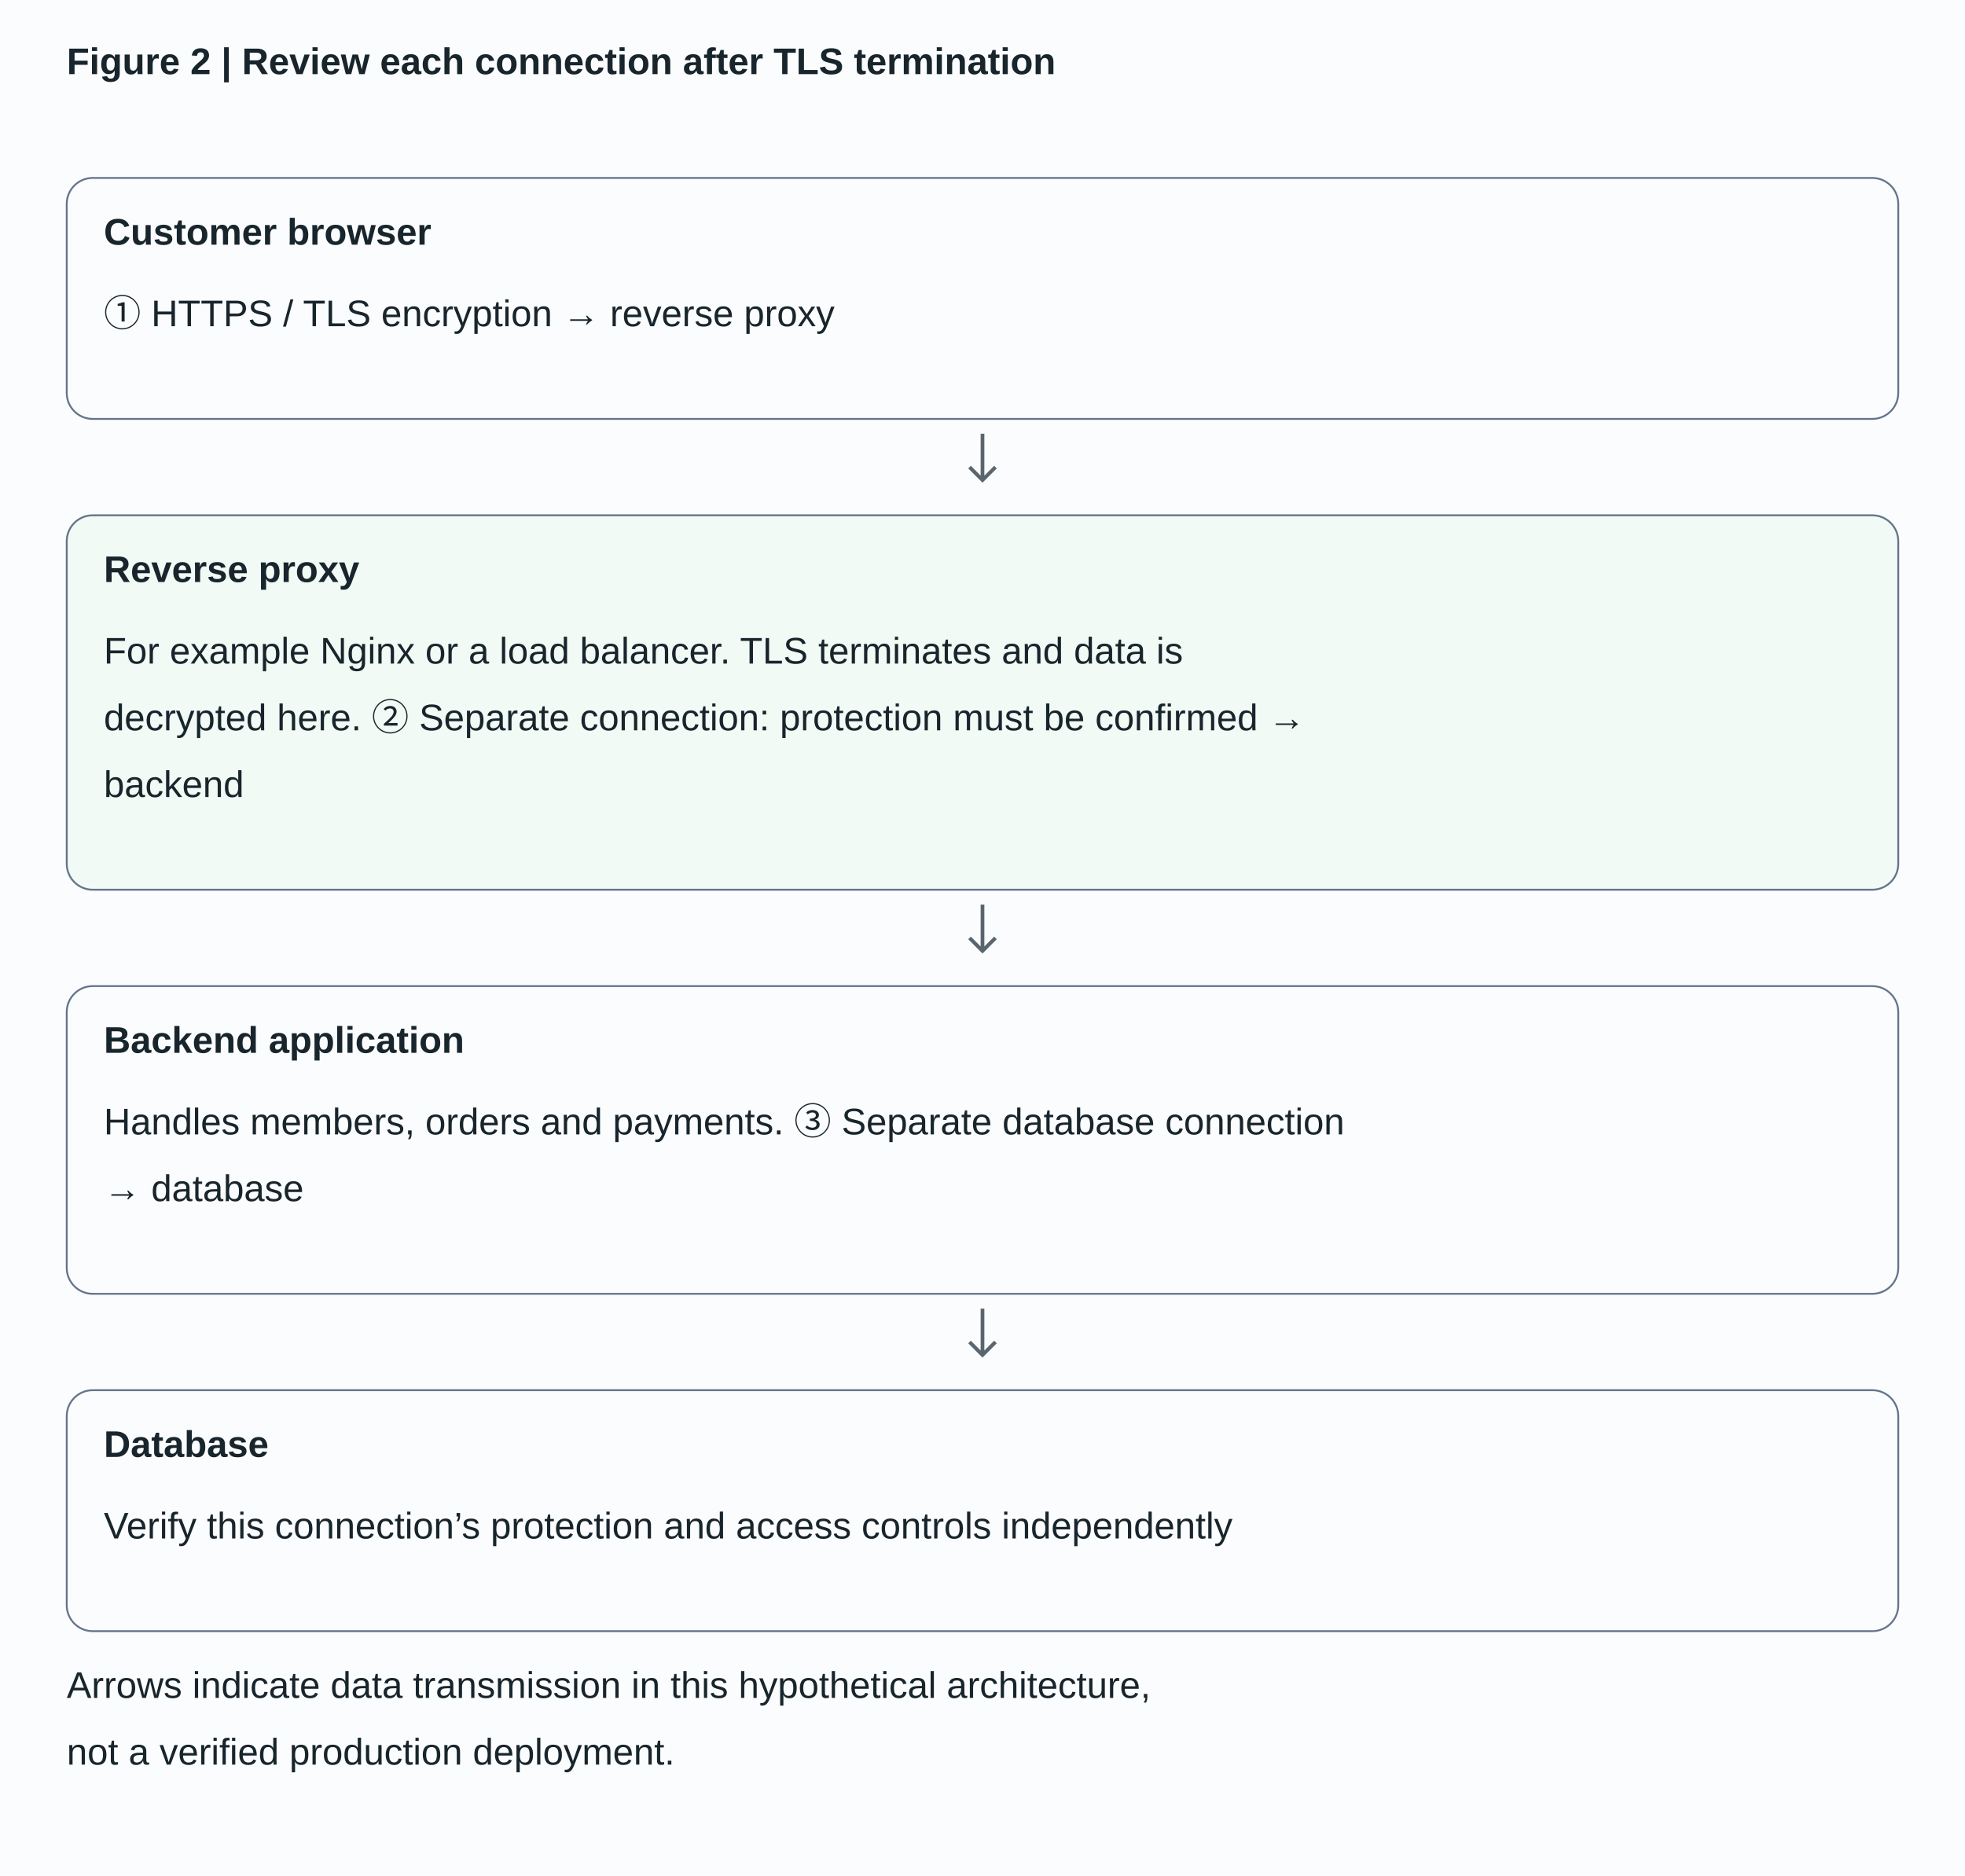
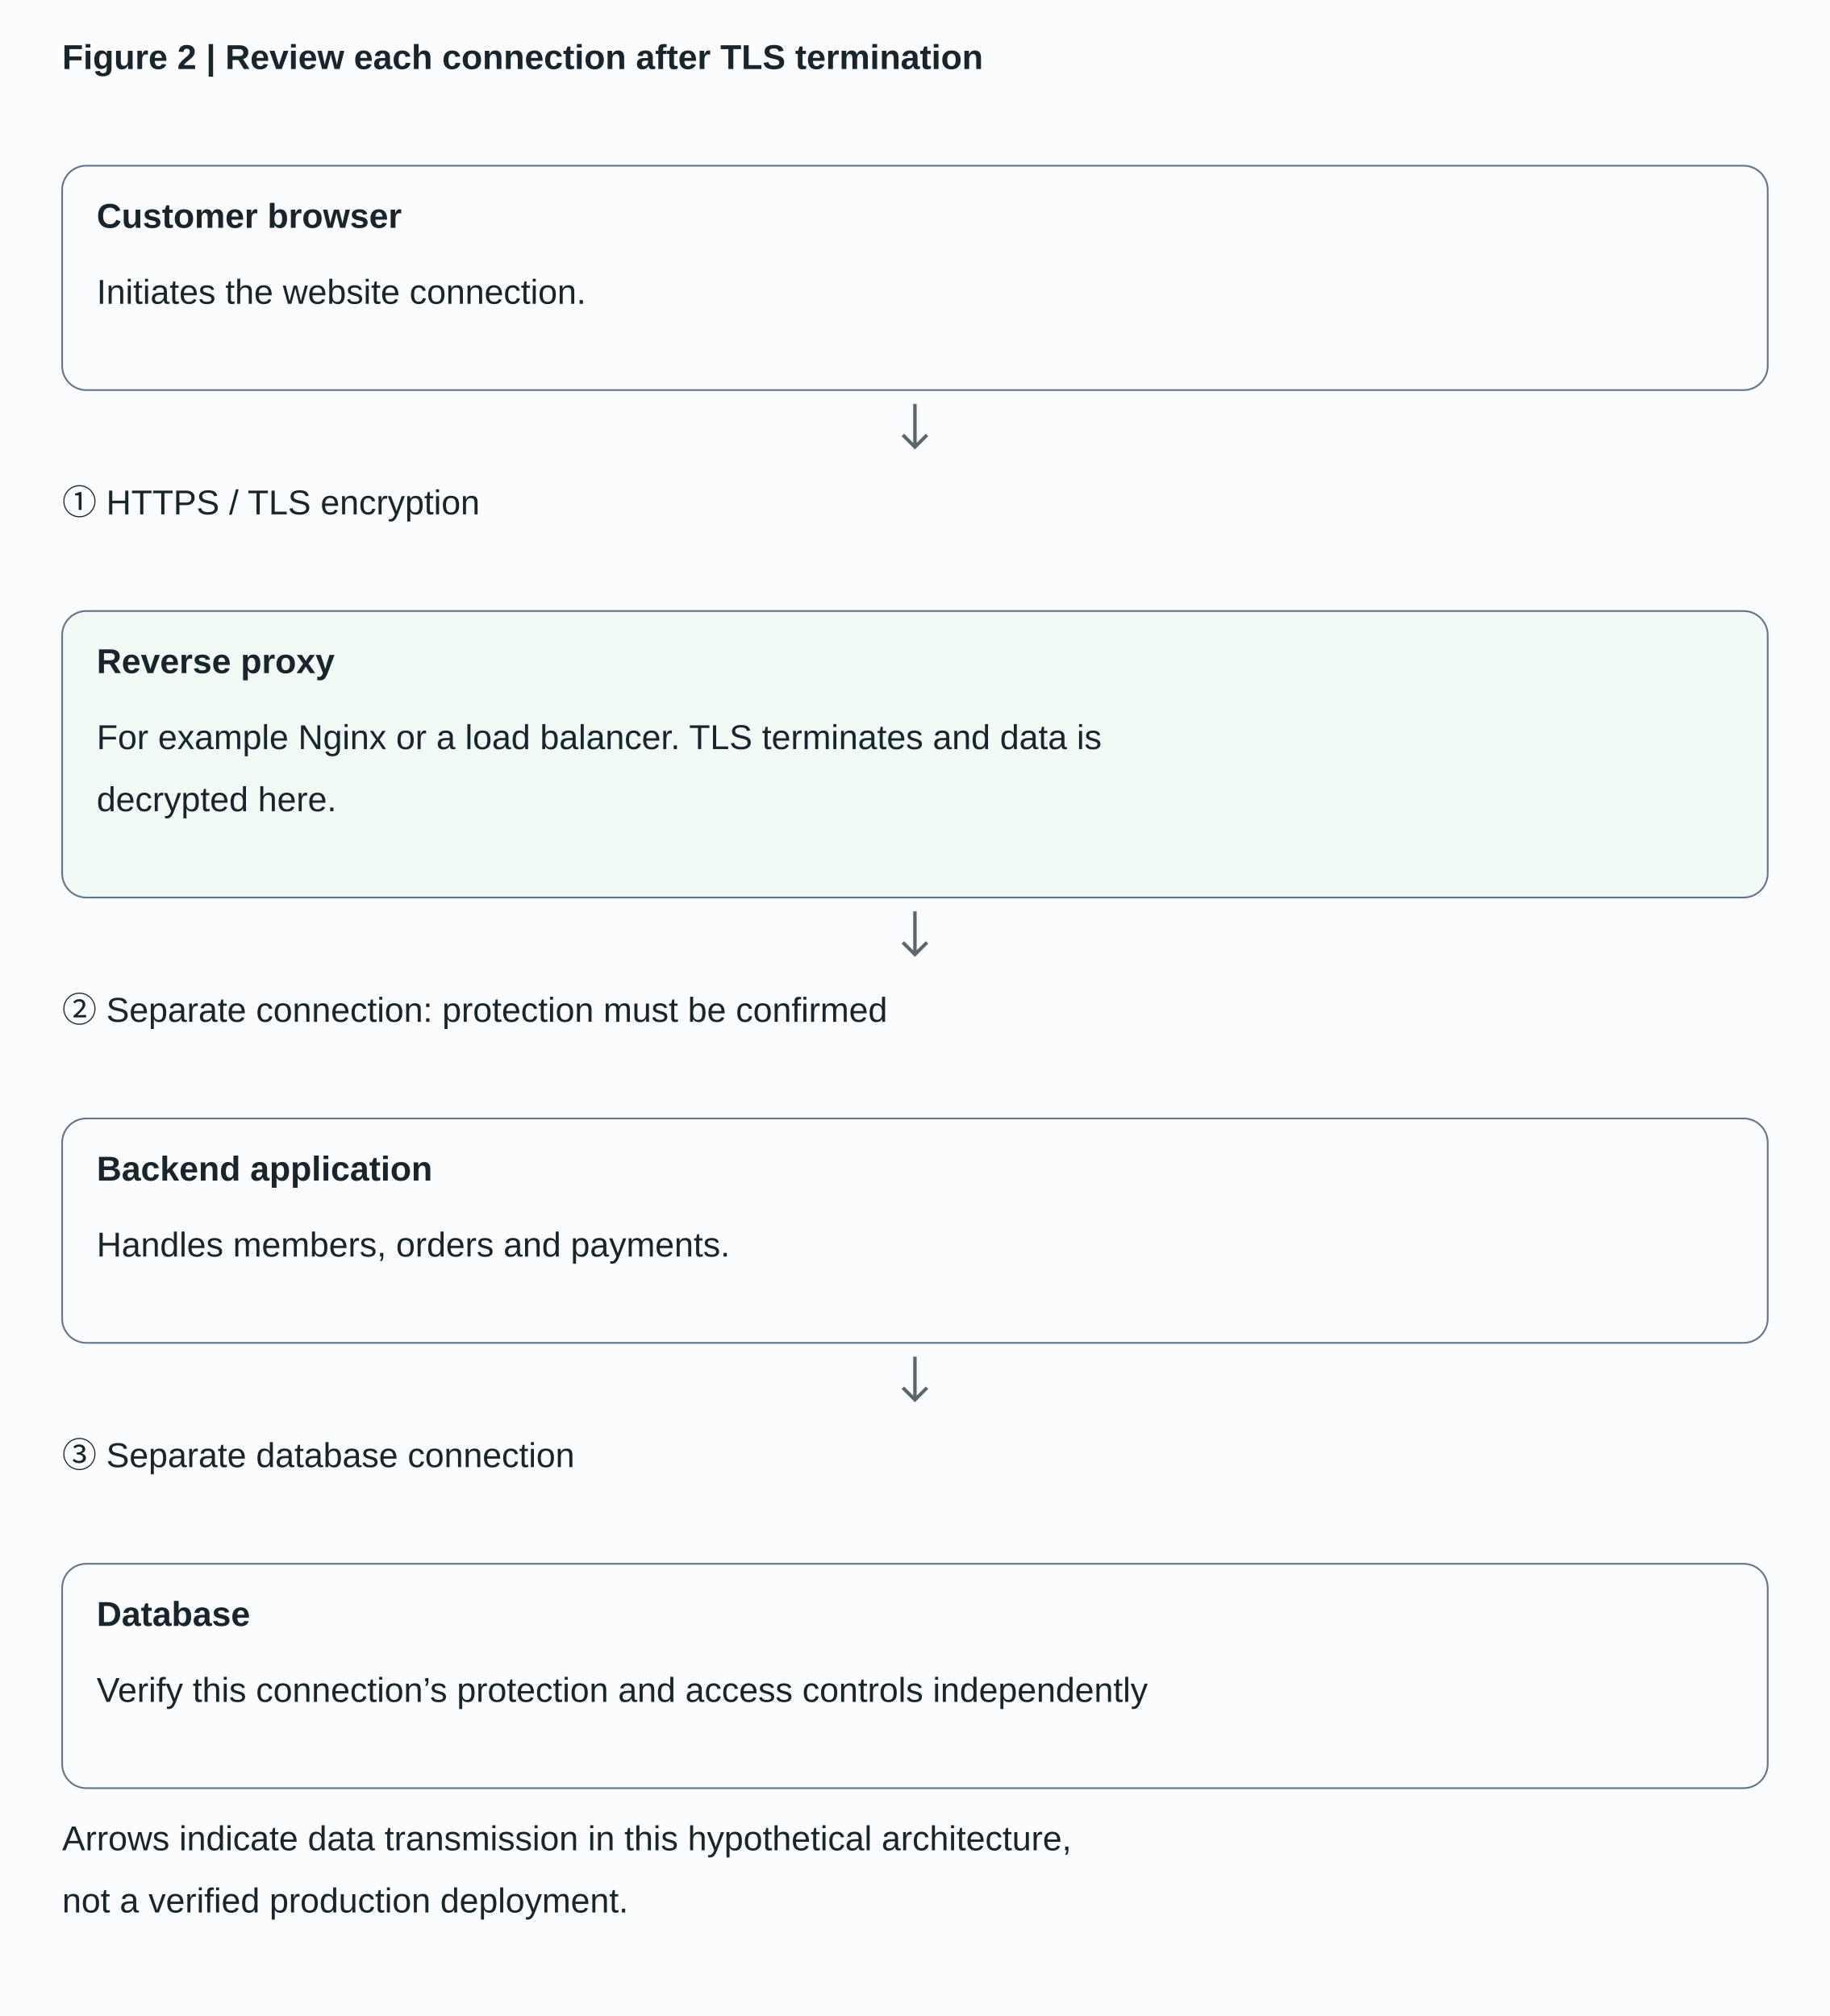
- <svg xmlns="http://www.w3.org/2000/svg" viewBox="0 0 1060 1012" role="img" aria-labelledby="title desc" lang="en">
-   <rect width="1060" height="1012" fill="#fbfcfd" />
+ <svg xmlns="http://www.w3.org/2000/svg" viewBox="0 0 1060 1168" role="img" aria-labelledby="title desc" lang="en">
+   <rect width="1060" height="1168" fill="#fbfcfd" />
  <g font-family="Arial, Noto Sans CJK TC, sans-serif" fill="#18252c">
    <text x="36" y="40" font-size="20" font-weight="700">Figure 2 | Review each connection after TLS termination</text>
    <rect x="36" y="96" width="988" height="130" rx="14" fill="#fbfcfd" stroke="#64748b" />
    <text x="56" y="132" font-size="20" font-weight="700">Customer browser</text>
-     <text x="56" y="176" font-size="20" font-weight="400">① HTTPS / TLS encryption → reverse proxy</text>
+     <text x="56" y="176" font-size="20" font-weight="400">Initiates the website connection.</text>
    <path d="M530 234v25m-7-7 7 7 7-7" fill="none" stroke="#59666e" stroke-width="2" />
-     <rect x="36" y="278" width="988" height="202" rx="14" fill="#f1faf5" stroke="#64748b" />
-     <text x="56" y="314" font-size="20" font-weight="700">Reverse proxy</text>
-     <text x="56" y="358" font-size="20" font-weight="400">For example Nginx or a load balancer. TLS terminates and data is</text>
-     <text x="56" y="394" font-size="20" font-weight="400">decrypted here. ② Separate connection: protection must be confirmed →</text>
-     <text x="56" y="430" font-size="20" font-weight="400">backend</text>
-     <path d="M530 488v25m-7-7 7 7 7-7" fill="none" stroke="#59666e" stroke-width="2" />
-     <rect x="36" y="532" width="988" height="166" rx="14" fill="#fbfcfd" stroke="#64748b" />
-     <text x="56" y="568" font-size="20" font-weight="700">Backend application</text>
-     <text x="56" y="612" font-size="20" font-weight="400">Handles members, orders and payments. ③ Separate database connection</text>
-     <text x="56" y="648" font-size="20" font-weight="400">→ database</text>
-     <path d="M530 706v25m-7-7 7 7 7-7" fill="none" stroke="#59666e" stroke-width="2" />
-     <rect x="36" y="750" width="988" height="130" rx="14" fill="#fbfcfd" stroke="#64748b" />
-     <text x="56" y="786" font-size="20" font-weight="700">Database</text>
-     <text x="56" y="830" font-size="20" font-weight="400">Verify this connection’s protection and access controls independently</text>
-     <text x="36" y="916" font-size="20" font-weight="400">Arrows indicate data transmission in this hypothetical architecture,</text>
-     <text x="36" y="952" font-size="20" font-weight="400">not a verified production deployment.</text>
+     <text x="36" y="298" font-size="20" font-weight="400">① HTTPS / TLS encryption</text>
+     <rect x="36" y="354" width="988" height="166" rx="14" fill="#f1faf5" stroke="#64748b" />
+     <text x="56" y="390" font-size="20" font-weight="700">Reverse proxy</text>
+     <text x="56" y="434" font-size="20" font-weight="400">For example Nginx or a load balancer. TLS terminates and data is</text>
+     <text x="56" y="470" font-size="20" font-weight="400">decrypted here.</text>
+     <path d="M530 528v25m-7-7 7 7 7-7" fill="none" stroke="#59666e" stroke-width="2" />
+     <text x="36" y="592" font-size="20" font-weight="400">② Separate connection: protection must be confirmed</text>
+     <rect x="36" y="648" width="988" height="130" rx="14" fill="#fbfcfd" stroke="#64748b" />
+     <text x="56" y="684" font-size="20" font-weight="700">Backend application</text>
+     <text x="56" y="728" font-size="20" font-weight="400">Handles members, orders and payments.</text>
+     <path d="M530 786v25m-7-7 7 7 7-7" fill="none" stroke="#59666e" stroke-width="2" />
+     <text x="36" y="850" font-size="20" font-weight="400">③ Separate database connection</text>
+     <rect x="36" y="906" width="988" height="130" rx="14" fill="#fbfcfd" stroke="#64748b" />
+     <text x="56" y="942" font-size="20" font-weight="700">Database</text>
+     <text x="56" y="986" font-size="20" font-weight="400">Verify this connection’s protection and access controls independently</text>
+     <text x="36" y="1072" font-size="20" font-weight="400">Arrows indicate data transmission in this hypothetical architecture,</text>
+     <text x="36" y="1108" font-size="20" font-weight="400">not a verified production deployment.</text>
  </g>
</svg>
